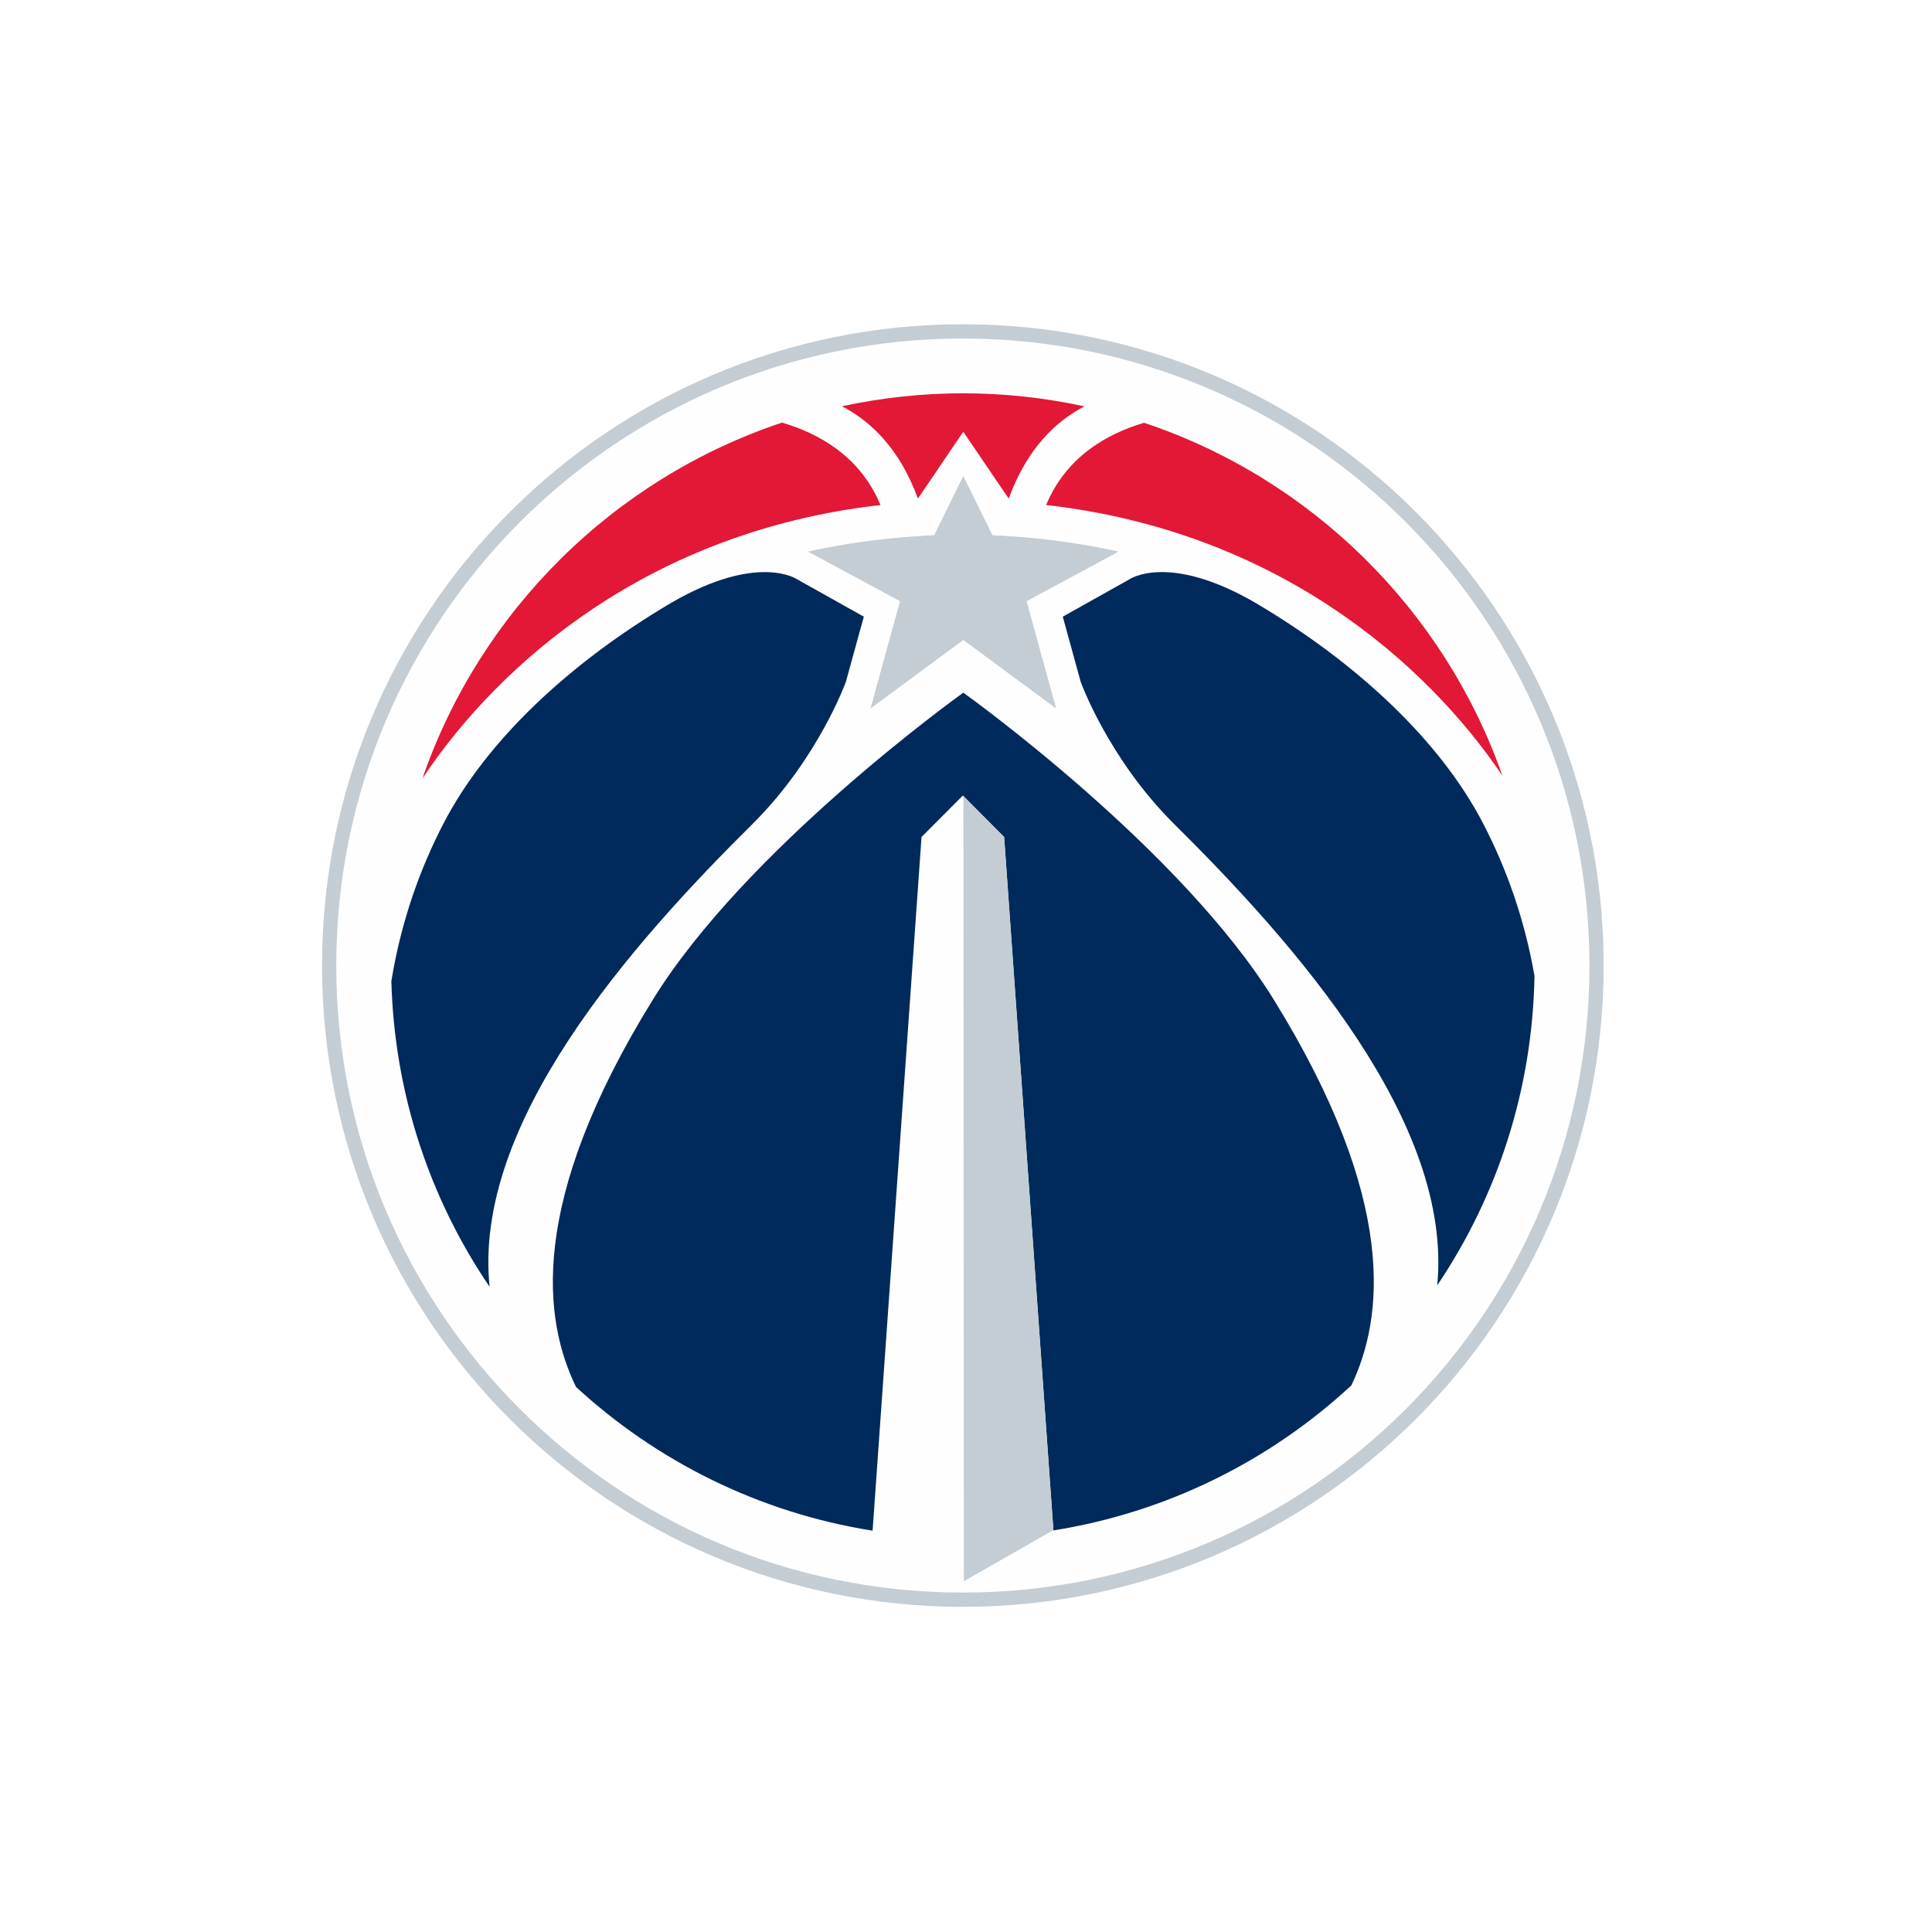
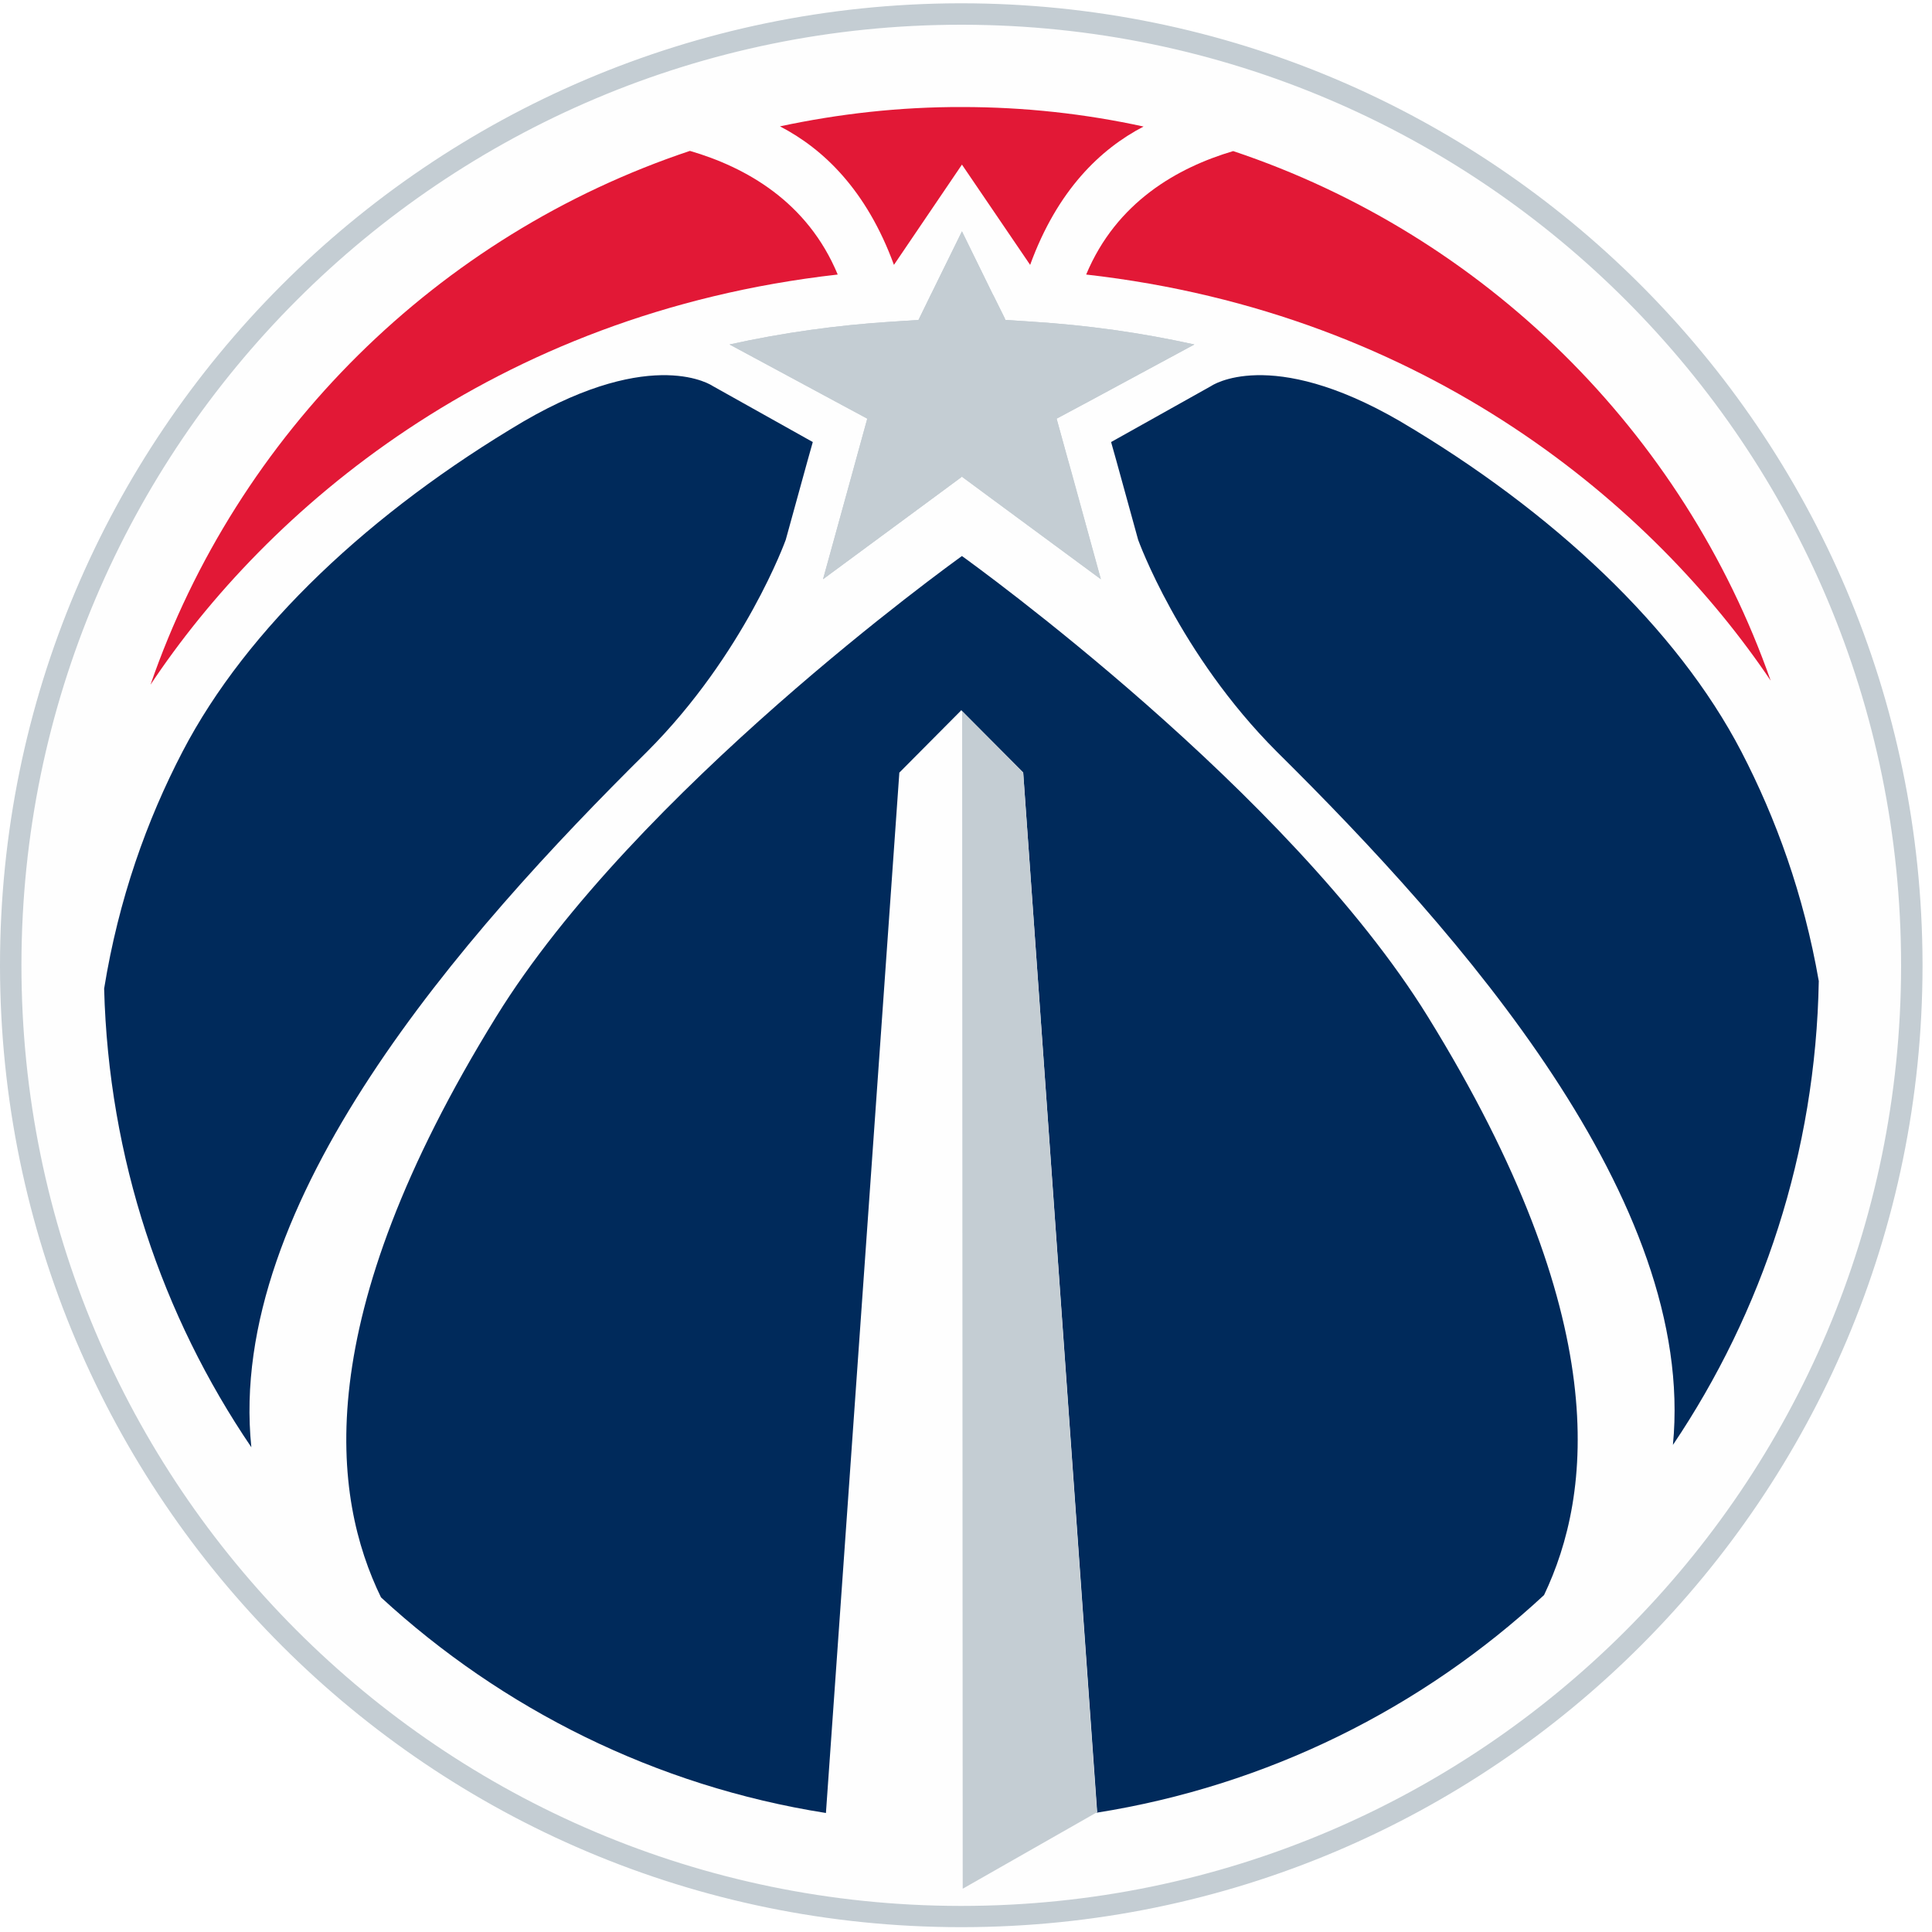
- <svg xmlns="http://www.w3.org/2000/svg" width="150px" height="150px" viewBox="0 0 150 150" version="1.1">
-   <defs />
-   <g id="Page-1" stroke="none" stroke-width="1" fill="none" fill-rule="evenodd">
+ <svg xmlns="http://www.w3.org/2000/svg" viewBox="0 0 100 100" width="100" height="100">
+   <style>
+ 		tspan { white-space:pre }
+ 		.shp0 { fill: #fefefe } 
+ 		.shp1 { fill: #c4cdd3 } 
+ 		.shp2 { fill: #002a5b } 
+ 		.shp3 { fill: #e21836 } 
+ 	</style>
+   <g id="Page-1">
    <g id="WAS">
      <g id="Page-1">
-         <path d="M74.84,26.282 L74.755,26.282 C47.921,26.285 26.155,48.031 26.108,74.885 L26.108,74.97 C26.111,101.831 47.852,123.618 74.701,123.649 L74.733,123.649 L74.758,123.649 L74.767,123.649 C101.607,123.64 123.37,101.888 123.405,75.024 L123.405,74.995 L123.405,74.961 C123.398,48.112 101.673,26.332 74.84,26.282" id="Fill-1" fill="#FEFEFE" />
-         <g id="Group-5" transform="translate(25, 25.12402)" fill="#C4CDD3">
-           <path d="M98.404,49.873 L98.404,49.901 C98.372,76.765 76.61,98.517 49.77,98.523 L49.757,98.523 L49.732,98.523 L49.704,98.523 C22.854,98.495 1.11,76.705 1.107,49.847 L1.107,49.763 C1.154,22.908 22.923,1.159 49.754,1.159 L49.839,1.159 C76.676,1.21 98.397,22.987 98.404,49.838 L98.404,49.873 Z M99.507,49.731 C99.444,22.279 77.188,0.052 49.757,0.049 L49.735,0.049 L49.65,0.049 C22.213,0.112 0.01,22.386 0.004,49.816 L0.001,49.87 L0.001,49.901 C0.035,77.372 22.291,99.618 49.741,99.63 L49.751,99.63 L49.751,99.63 L49.779,99.63 L49.81,99.63 C77.26,99.596 99.488,77.334 99.507,49.873 C99.507,49.854 99.51,49.835 99.51,49.807 C99.507,49.807 99.51,49.788 99.507,49.731 L99.507,49.731 Z" id="Fill-3" />
+         <path id="Fill-1" fill-rule="evenodd" class="shp0" d="M49.84 1.28L49.75 1.28C22.92 1.29 1.16 23.03 1.11 49.89L1.11 49.97C1.11 76.83 22.85 98.62 49.7 98.65L49.73 98.65L49.76 98.65L49.77 98.65C76.61 98.64 98.37 76.89 98.4 50.02L98.4 50L98.4 49.96C98.4 23.11 76.67 1.33 49.84 1.28Z" />
+         <g id="Group-5">
+           <path id="Fill-3" fill-rule="evenodd" class="shp1" d="M99.51 49.86C99.51 49.91 99.51 49.93 99.51 49.93C99.51 49.96 99.51 49.98 99.51 50C99.49 77.46 77.26 99.72 49.81 99.75L49.74 99.75C22.29 99.74 0.04 77.5 0 50.02L0 49.99L0 49.94C0.01 22.51 22.21 0.24 49.65 0.17L49.76 0.17C77.19 0.18 99.44 22.4 99.51 49.86ZM98.4 49.96C98.4 23.11 76.68 1.33 49.84 1.28L49.75 1.28C22.92 1.28 1.15 23.03 1.11 49.89L1.11 49.97C1.11 76.83 22.85 98.62 49.7 98.65L49.77 98.65C76.61 98.64 98.37 76.89 98.4 50.02L98.4 49.96Z" />
        </g>
-         <path d="M58.492,63.908 C63.548,58.853 65.673,52.941 65.673,52.941 L66.802,48.836 L67.069,47.879 L61.891,44.979 C61.891,44.979 58.873,42.88 52.12,46.8 C44.209,51.466 37.777,57.5 34.45,63.902 C32.605,67.448 31.143,71.531 30.385,76.172 C30.621,84.959 33.394,93.11 38.013,99.909 C36.695,87.249 48.922,73.381 58.492,63.908" id="Fill-6" fill="#002A5B" />
-         <path d="M97.463,46.799 C90.71,42.879 87.689,44.977 87.689,44.977 L82.514,47.878 L82.778,48.838 L83.907,52.943 C83.907,52.943 86.032,58.851 91.091,63.907 C100.633,73.352 112.815,87.163 111.586,99.794 C116.223,92.914 118.978,84.665 119.138,75.777 C118.361,71.297 116.925,67.346 115.132,63.901 C111.803,57.502 105.367,51.465 97.463,46.799" id="Fill-8" fill="#002A5B" />
-         <path d="M81.22,39.21 C98.964,41.218 110.625,51.294 116.649,60.232 C112.119,47.334 101.806,37.162 88.825,32.824 C85.961,33.67 82.785,35.451 81.22,39.21" id="Fill-10" fill="#E21836" />
-         <path d="M68.362,39.21 C66.787,35.432 63.587,33.651 60.713,32.811 C47.65,37.169 37.29,47.434 32.795,60.443 C38.774,51.455 50.479,41.23 68.362,39.21" id="Fill-12" fill="#E21836" />
-         <path d="M71.267,38.71 L74.788,33.522 L78.316,38.71 C79.73,34.843 81.96,32.71 84.195,31.549 C81.167,30.895 78.026,30.539 74.804,30.536 C71.566,30.533 68.409,30.889 65.366,31.543 C67.607,32.704 69.846,34.827 71.267,38.71" id="Fill-14" fill="#E21836" />
-         <path d="M98.906,77.629 C91.69,65.945 75.304,54.147 74.791,53.779 C74.279,54.147 57.892,65.945 50.677,77.629 C40.937,93.397 42.201,102.492 44.722,107.683 C50.998,113.46 58.943,117.446 67.749,118.842 L71.547,64.985 L74.713,61.808 L74.754,61.764 L74.754,61.767 L74.757,61.764 L74.798,61.808 L77.96,64.985 L81.787,118.802 L81.733,118.83 C90.609,117.427 98.613,113.406 104.92,107.561 C107.401,102.351 108.576,93.278 98.906,77.629" id="Fill-16" fill="#002A5B" />
-         <polygon id="Fill-18" fill="#C4CDD3" points="77.961 64.984 74.798 61.807 74.833 122.764 81.734 118.829 81.784 118.8" />
-         <path d="M74.772,49.69 L73.391,50.709 L67.603,54.981 L69.119,49.472 L69.38,48.519 L69.889,46.673 L68.207,45.763 L62.762,42.828 C65.509,42.221 68.317,41.828 71.153,41.645 L72.539,41.56 L72.596,41.444 L73.149,40.308 L73.237,40.132 L73.237,40.132 L74.79,36.973 L76.394,40.239 L76.394,40.239 L76.428,40.308 L76.988,41.444 L77.041,41.56 L78.431,41.645 C81.264,41.828 84.074,42.221 86.819,42.828 L81.377,45.763 L79.692,46.673 L80.201,48.519 L80.465,49.472 L81.981,54.981 L76.193,50.709 L74.812,49.69 L74.812,49.661 L74.79,49.677 L74.772,49.661 L74.772,49.69 Z" id="Fill-20" fill="#C4CDD3" />
-         <path d="M74.812,49.662 L74.812,49.69 L76.192,50.709 L81.98,54.982 L80.465,49.473 L80.204,48.516 L79.694,46.673 L81.376,45.767 L86.822,42.828 C84.071,42.224 81.266,41.828 78.43,41.645 L77.044,41.557 L76.987,41.444 L76.428,40.312 L76.393,40.239 L74.79,36.977 L73.24,40.132 L73.237,40.132 L73.149,40.312 L72.595,41.444 L72.539,41.557 L71.152,41.645 C68.316,41.828 65.509,42.224 62.761,42.828 L68.206,45.767 L69.891,46.673 L69.379,48.516 L69.118,49.473 L67.603,54.982 L73.391,50.709 L74.771,49.69 L74.771,49.662 L74.79,49.677 L74.812,49.662 Z" id="Fill-22" fill="#C4CDD3" />
-         <rect id="Rectangle" x="0" y="0" width="150" height="150" />
+         <path id="Fill-6" fill-rule="evenodd" class="shp2" d="M33.49 38.91C38.55 33.85 40.67 27.94 40.67 27.94L41.8 23.84L42.07 22.88L36.89 19.98C36.89 19.98 33.87 17.88 27.12 21.8C19.21 26.47 12.78 32.5 9.45 38.9C7.6 42.45 6.14 46.53 5.39 51.17C5.62 59.96 8.39 68.11 13.01 74.91C11.7 62.25 23.92 48.38 33.49 38.91Z" />
+         <path id="Fill-8" fill-rule="evenodd" class="shp2" d="M72.46 21.8C65.71 17.88 62.69 19.98 62.69 19.98L57.51 22.88L57.78 23.84L58.91 27.94C58.91 27.94 61.03 33.85 66.09 38.91C75.63 48.35 87.82 62.16 86.59 74.79C91.22 67.91 93.98 59.66 94.14 50.78C93.36 46.3 91.92 42.35 90.13 38.9C86.8 32.5 80.37 26.46 72.46 21.8Z" />
+         <path id="Fill-10" fill-rule="evenodd" class="shp3" d="M56.22 14.21C73.96 16.22 85.63 26.29 91.65 35.23C87.12 22.33 76.81 12.16 63.83 7.82C60.96 8.67 57.79 10.45 56.22 14.21Z" />
+         <path id="Fill-12" fill-rule="evenodd" class="shp3" d="M43.36 14.21C41.79 10.43 38.59 8.65 35.71 7.81C22.65 12.17 12.29 22.43 7.79 35.44C13.77 26.45 25.48 16.23 43.36 14.21Z" />
+         <path id="Fill-14" fill-rule="evenodd" class="shp3" d="M46.27 13.71L49.79 8.52L53.32 13.71C54.73 9.84 56.96 7.71 59.19 6.55C56.17 5.89 53.03 5.54 49.8 5.54C46.57 5.53 43.41 5.89 40.37 6.54C42.61 7.7 44.85 9.83 46.27 13.71Z" />
+         <path id="Fill-16" fill-rule="evenodd" class="shp2" d="M73.91 52.63C66.69 40.94 50.3 29.15 49.79 28.78C49.28 29.15 32.89 40.94 25.68 52.63C15.94 68.4 17.2 77.49 19.72 82.68C26 88.46 33.94 92.45 42.75 93.84L46.55 39.99L49.71 36.81L49.75 36.76L49.75 36.77L49.76 36.76L49.8 36.81L52.96 39.99L56.79 93.8L56.73 93.83C65.61 92.43 73.61 88.41 79.92 82.56C82.4 77.35 83.58 68.28 73.91 52.63Z" />
+         <path id="Fill-18" class="shp1" d="M52.96 39.98L49.8 36.81L49.83 97.76L56.73 93.83L56.78 93.8L52.96 39.98Z" />
+         <path id="Fill-20" fill-rule="evenodd" class="shp1" d="M49.77 24.69L48.39 25.71L42.6 29.98L44.12 24.47L44.38 23.52L44.89 21.67L43.21 20.76L37.76 17.83C40.51 17.22 43.32 16.83 46.15 16.65L47.54 16.56L47.6 16.44L48.15 15.31L48.24 15.13L48.24 15.13L49.79 11.97L51.39 15.24L51.39 15.24L51.43 15.31L51.99 16.44L52.04 16.56L53.43 16.65C56.26 16.83 59.07 17.22 61.82 17.83L56.38 20.76L54.69 21.67L55.2 23.52L55.47 24.47L56.98 29.98L51.19 25.71L49.81 24.69L49.81 24.66L49.79 24.68L49.77 24.66L49.77 24.69Z" />
+         <path id="Fill-22" fill-rule="evenodd" class="shp1" d="M49.81 24.66L49.81 24.69L51.19 25.71L56.98 29.98L55.46 24.47L55.2 23.52L54.69 21.67L56.38 20.77L61.82 17.83C59.07 17.22 56.27 16.83 53.43 16.65L52.04 16.56L51.99 16.44L51.43 15.31L51.39 15.24L49.79 11.98L48.24 15.13L48.24 15.13L48.15 15.31L47.6 16.44L47.54 16.56L46.15 16.65C43.32 16.83 40.51 17.22 37.76 17.83L43.21 20.77L44.89 21.67L44.38 23.52L44.12 24.47L42.6 29.98L48.39 25.71L49.77 24.69L49.77 24.66L49.79 24.68L49.81 24.66Z" />
      </g>
    </g>
  </g>
</svg>
